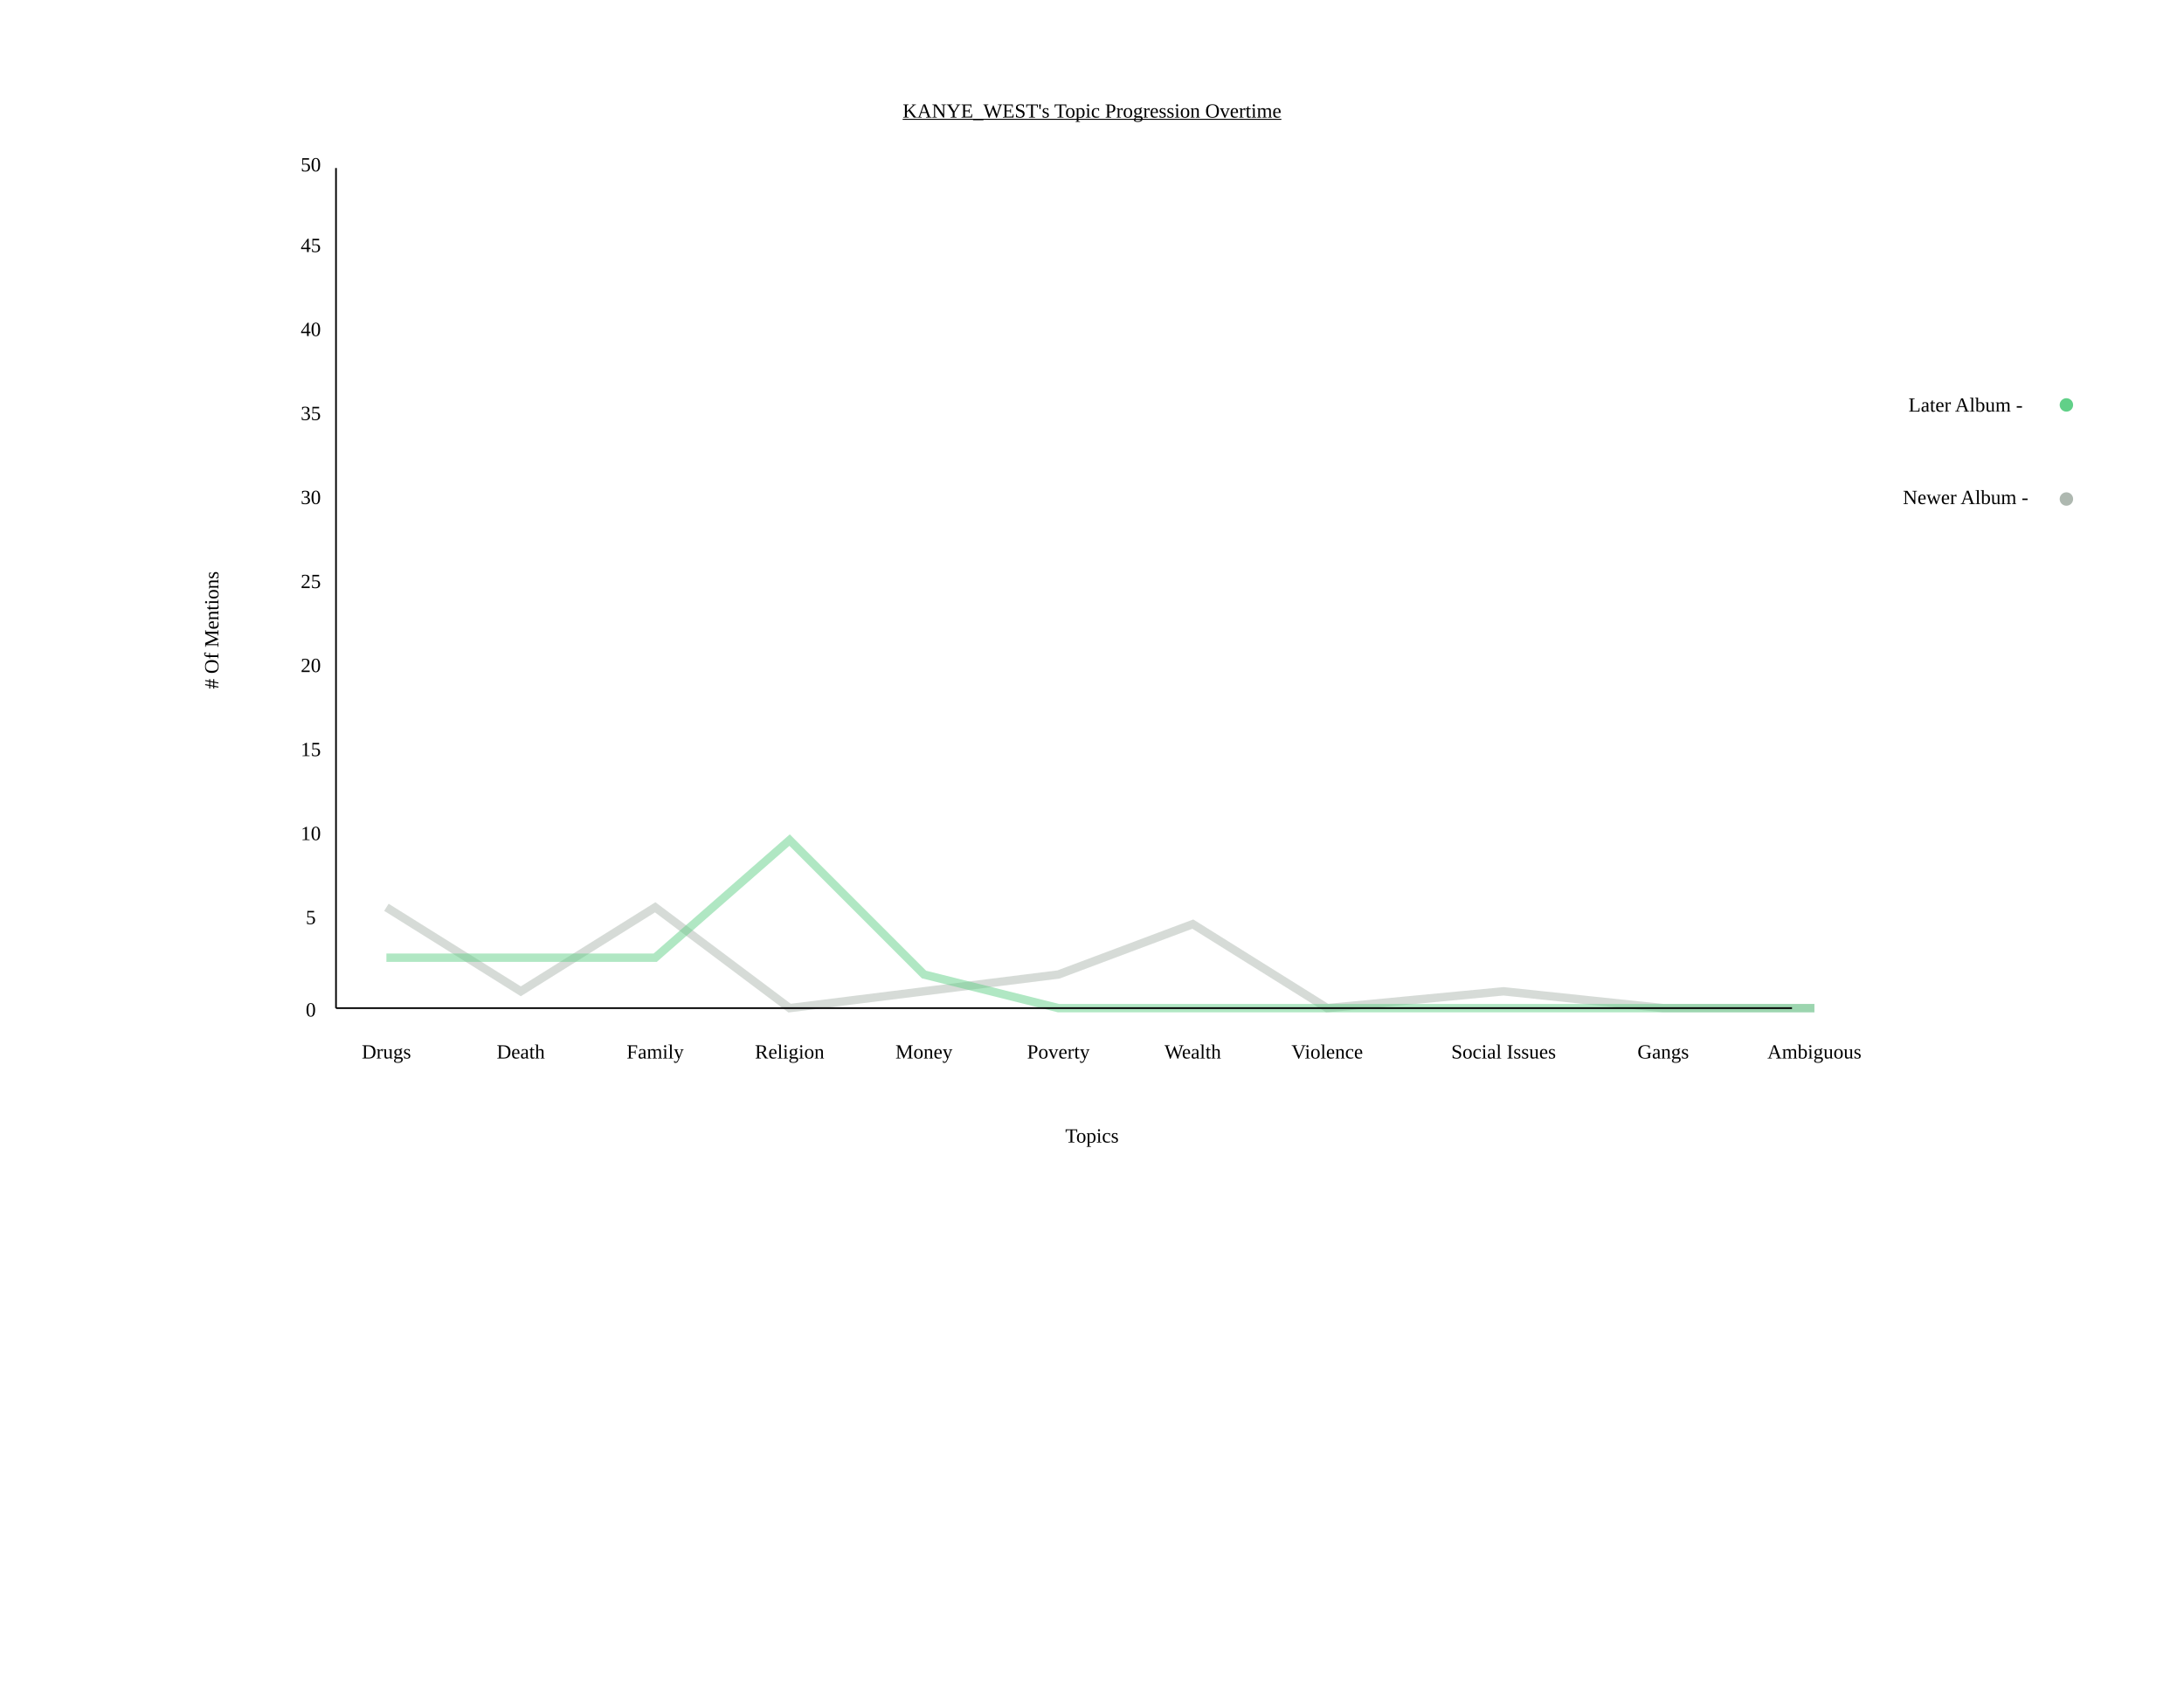
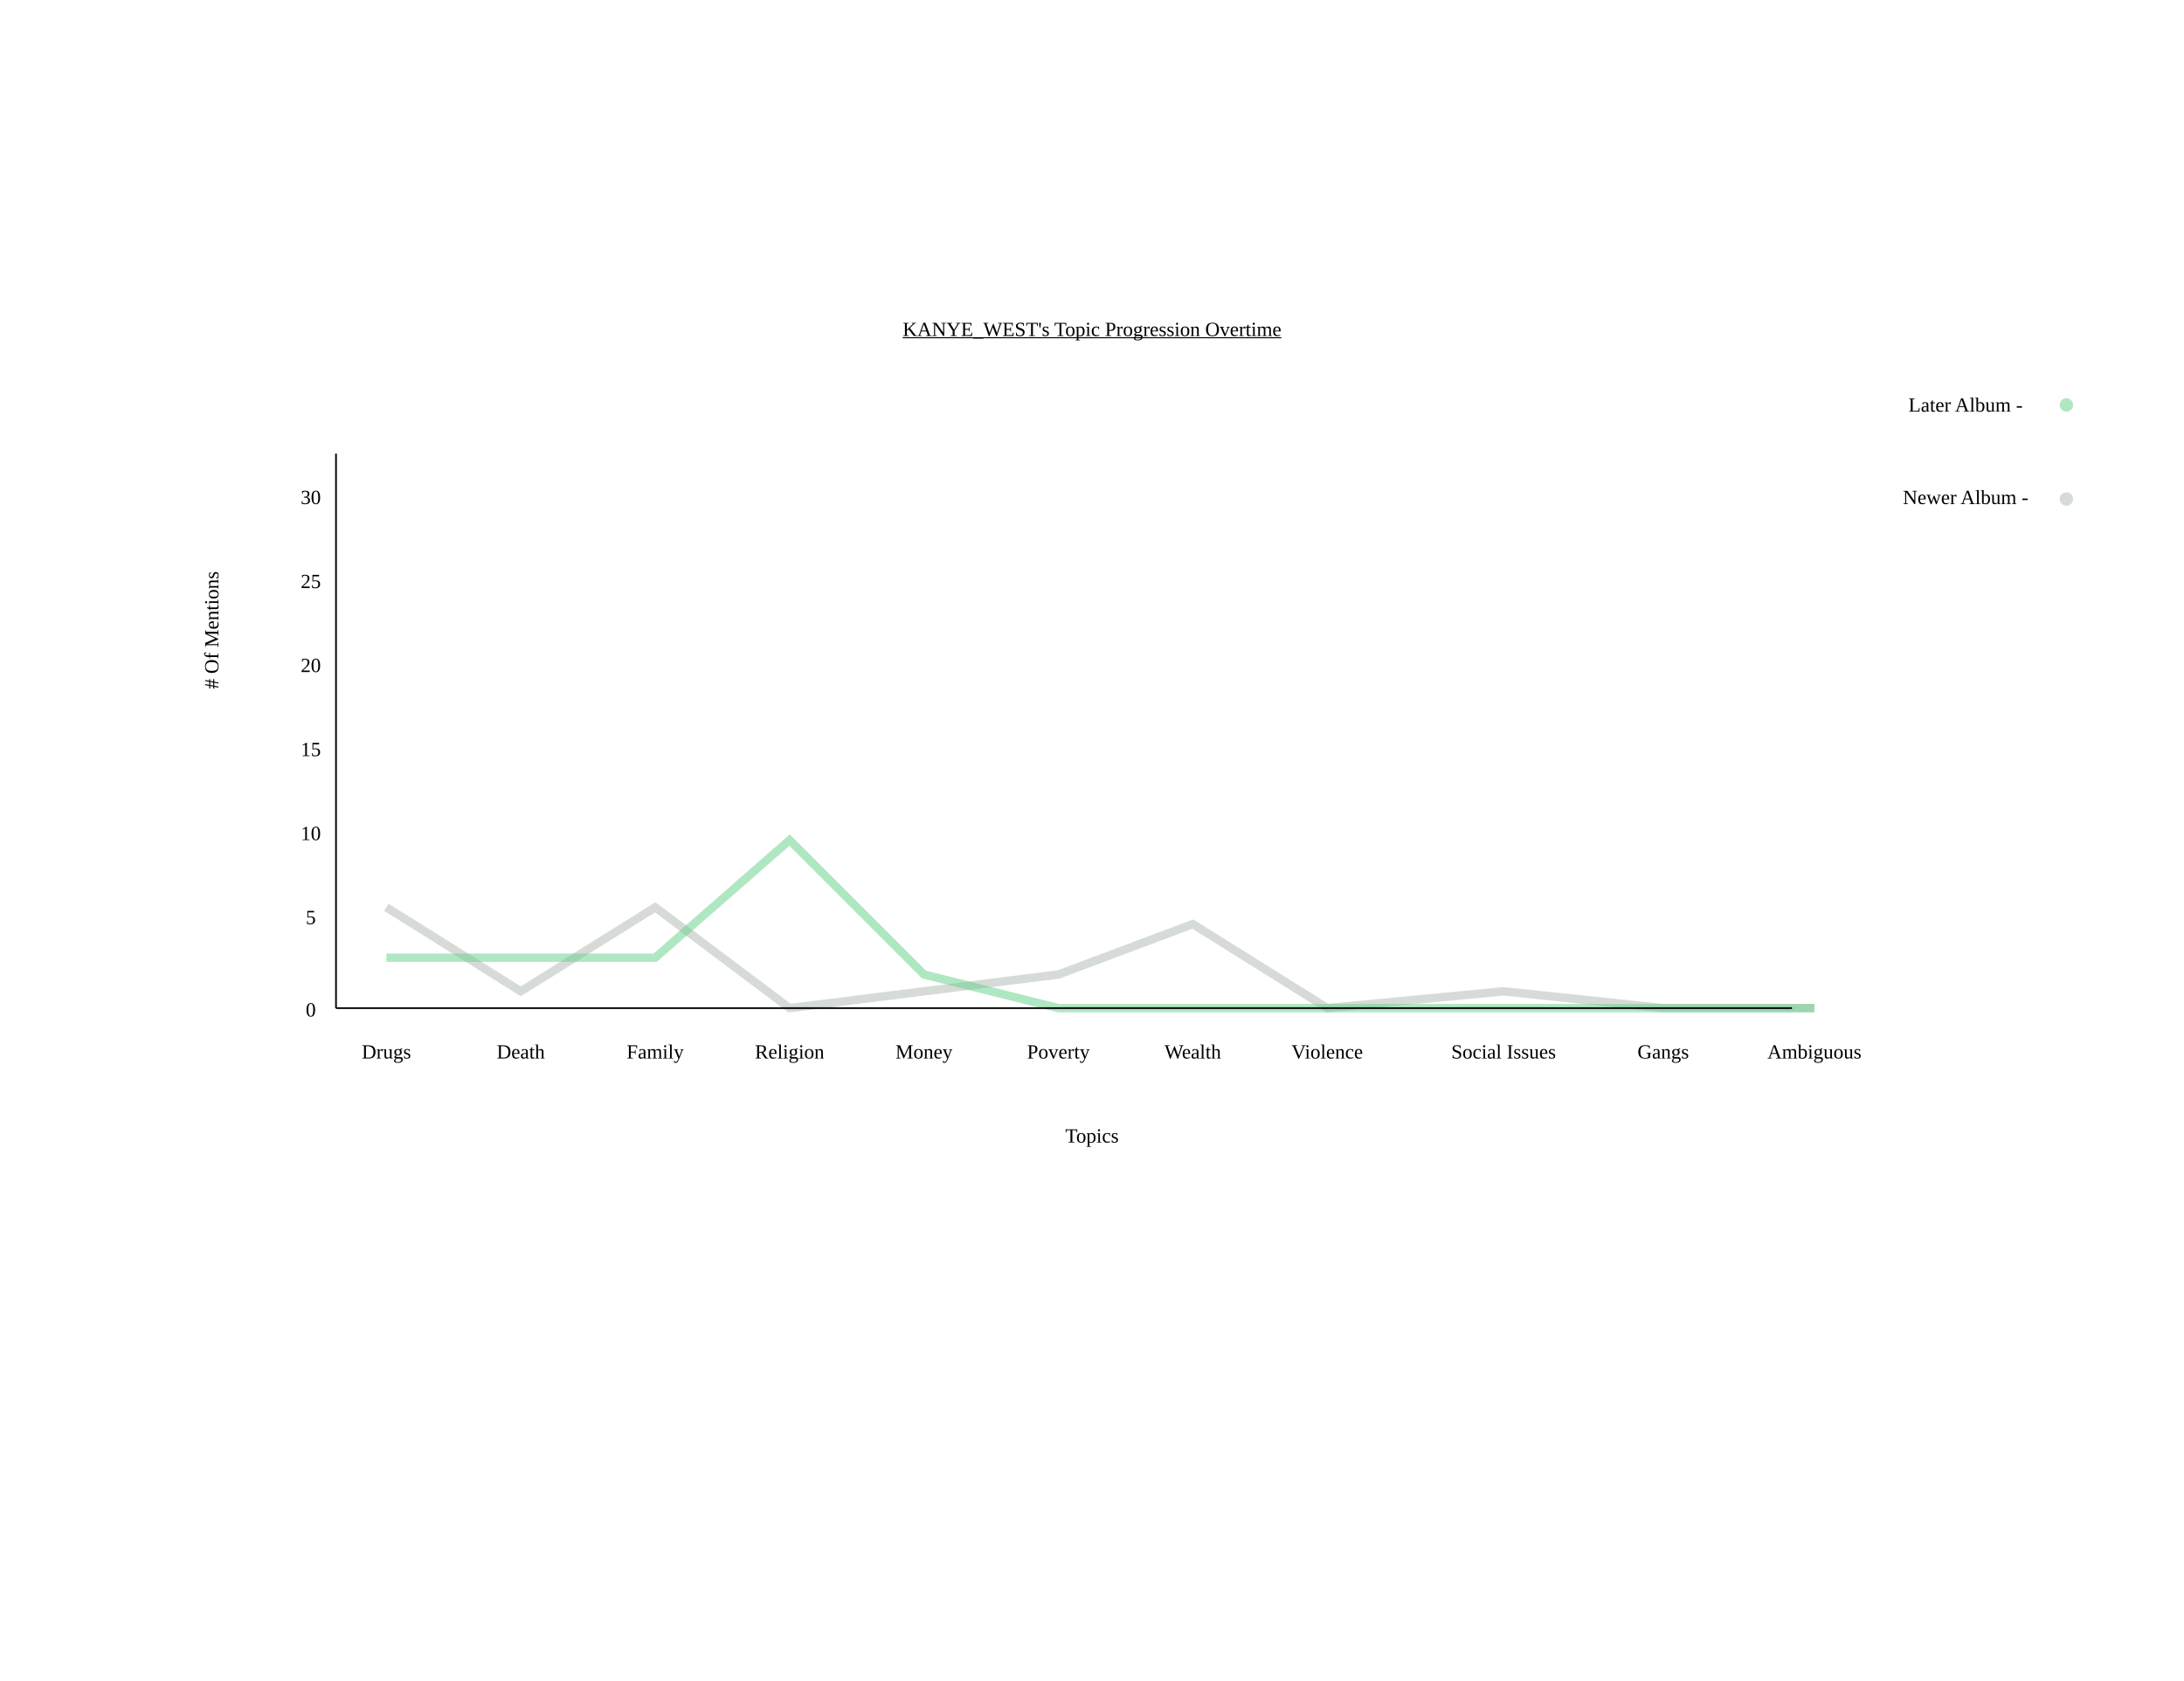
<svg xmlns="http://www.w3.org/2000/svg" width="1300" height="1000">
  <g transform="translate(200, 600)">
    <polyline fill="none" stroke="#aeb8b0" stroke-width="5" opacity="0.5" points="                                     30, -60                                     110, -10                                     190,-60                                     270,0                                     350,-10                                     430,-20                                     510,-50                                     590,0                                     695,-10                                     790,0                                     880,0" />
    <polyline fill="none" stroke="#61D088" stroke-width="5" opacity="0.5" points="                                     30, -30                                     110, -30                                     190,-30                                     270,-100                                     350,-20                                     430,0                                     510,0                                     590,0                                     695,0                                     790,0                                     880,0" />
    <line x1="0" x2="866.667" y1="0" y2="0" stroke="black" />
-     <line x1="0" x2="0" y1="0" y2="-500" stroke="black" />
-     <text x="450" y="-530" text-anchor="middle" text-decoration="underline">KANYE_WEST's Topic Progression Overtime</text>
+     <line x1="0" x2="0" y1="0" y2="-330" stroke="black" />
+     <text x="450" y="-400" text-anchor="middle" text-decoration="underline">KANYE_WEST's Topic Progression Overtime</text>
    <text x="450" y="80" text-anchor="middle">Topics</text>
    <text x="200" y="50" transform=" translate(-120,10) rotate(270)"># Of
                        Mentions</text>
    <text x="30" y="30" text-anchor="middle">Drugs</text>
    <text x="110" y="30" text-anchor="middle">Death</text>
    <text x="190" y="30" text-anchor="middle">Family</text>
    <text x="270" y="30" text-anchor="middle">Religion</text>
    <text x="350" y="30" text-anchor="middle">Money</text>
    <text x="430" y="30" text-anchor="middle">Poverty</text>
    <text x="510" y="30" text-anchor="middle">Wealth</text>
    <text x="590" y="30" text-anchor="middle">Violence</text>
    <text x="695" y="30" text-anchor="middle">Social Issues</text>
    <text x="790" y="30" text-anchor="middle">Gangs</text>
    <text x="880" y="30" text-anchor="middle">Ambiguous</text>
    <text x="-15" y="5" text-anchor="middle">0</text>
    <text x="-15" y="-50" text-anchor="middle">5</text>
    <text x="-15" y="-100" text-anchor="middle">10</text>
    <text x="-15" y="-150" text-anchor="middle">15</text>
    <text x="-15" y="-200" text-anchor="middle">20</text>
    <text x="-15" y="-250" text-anchor="middle">25</text>
    <text x="-15" y="-300" text-anchor="middle">30</text>
-     <text x="-15" y="-350" text-anchor="middle">35</text>
-     <text x="-15" y="-400" text-anchor="middle">40</text>
-     <text x="-15" y="-450" text-anchor="middle">45</text>
-     <text x="-15" y="-498" text-anchor="middle">50</text>
    <text x="970" y="-355" text-anchor="middle" font-size="12">Later Album
                        -</text>
    <text x="970" y="-300" text-anchor="middle" font-size="12">Newer Album
                        -</text>
-     <circle cx="1030" cy="-359" r="4" fill="#61D088" />
-     <circle cx="1030" cy="-303" r="4" fill="#aeb8b0" />
+     <circle cx="1030" cy="-359" r="4" fill="#61D088" opacity="0.5" />
+     <circle cx="1030" cy="-303" r="4" fill="#aeb8b0" opacity="0.5" />
  </g>
</svg>
